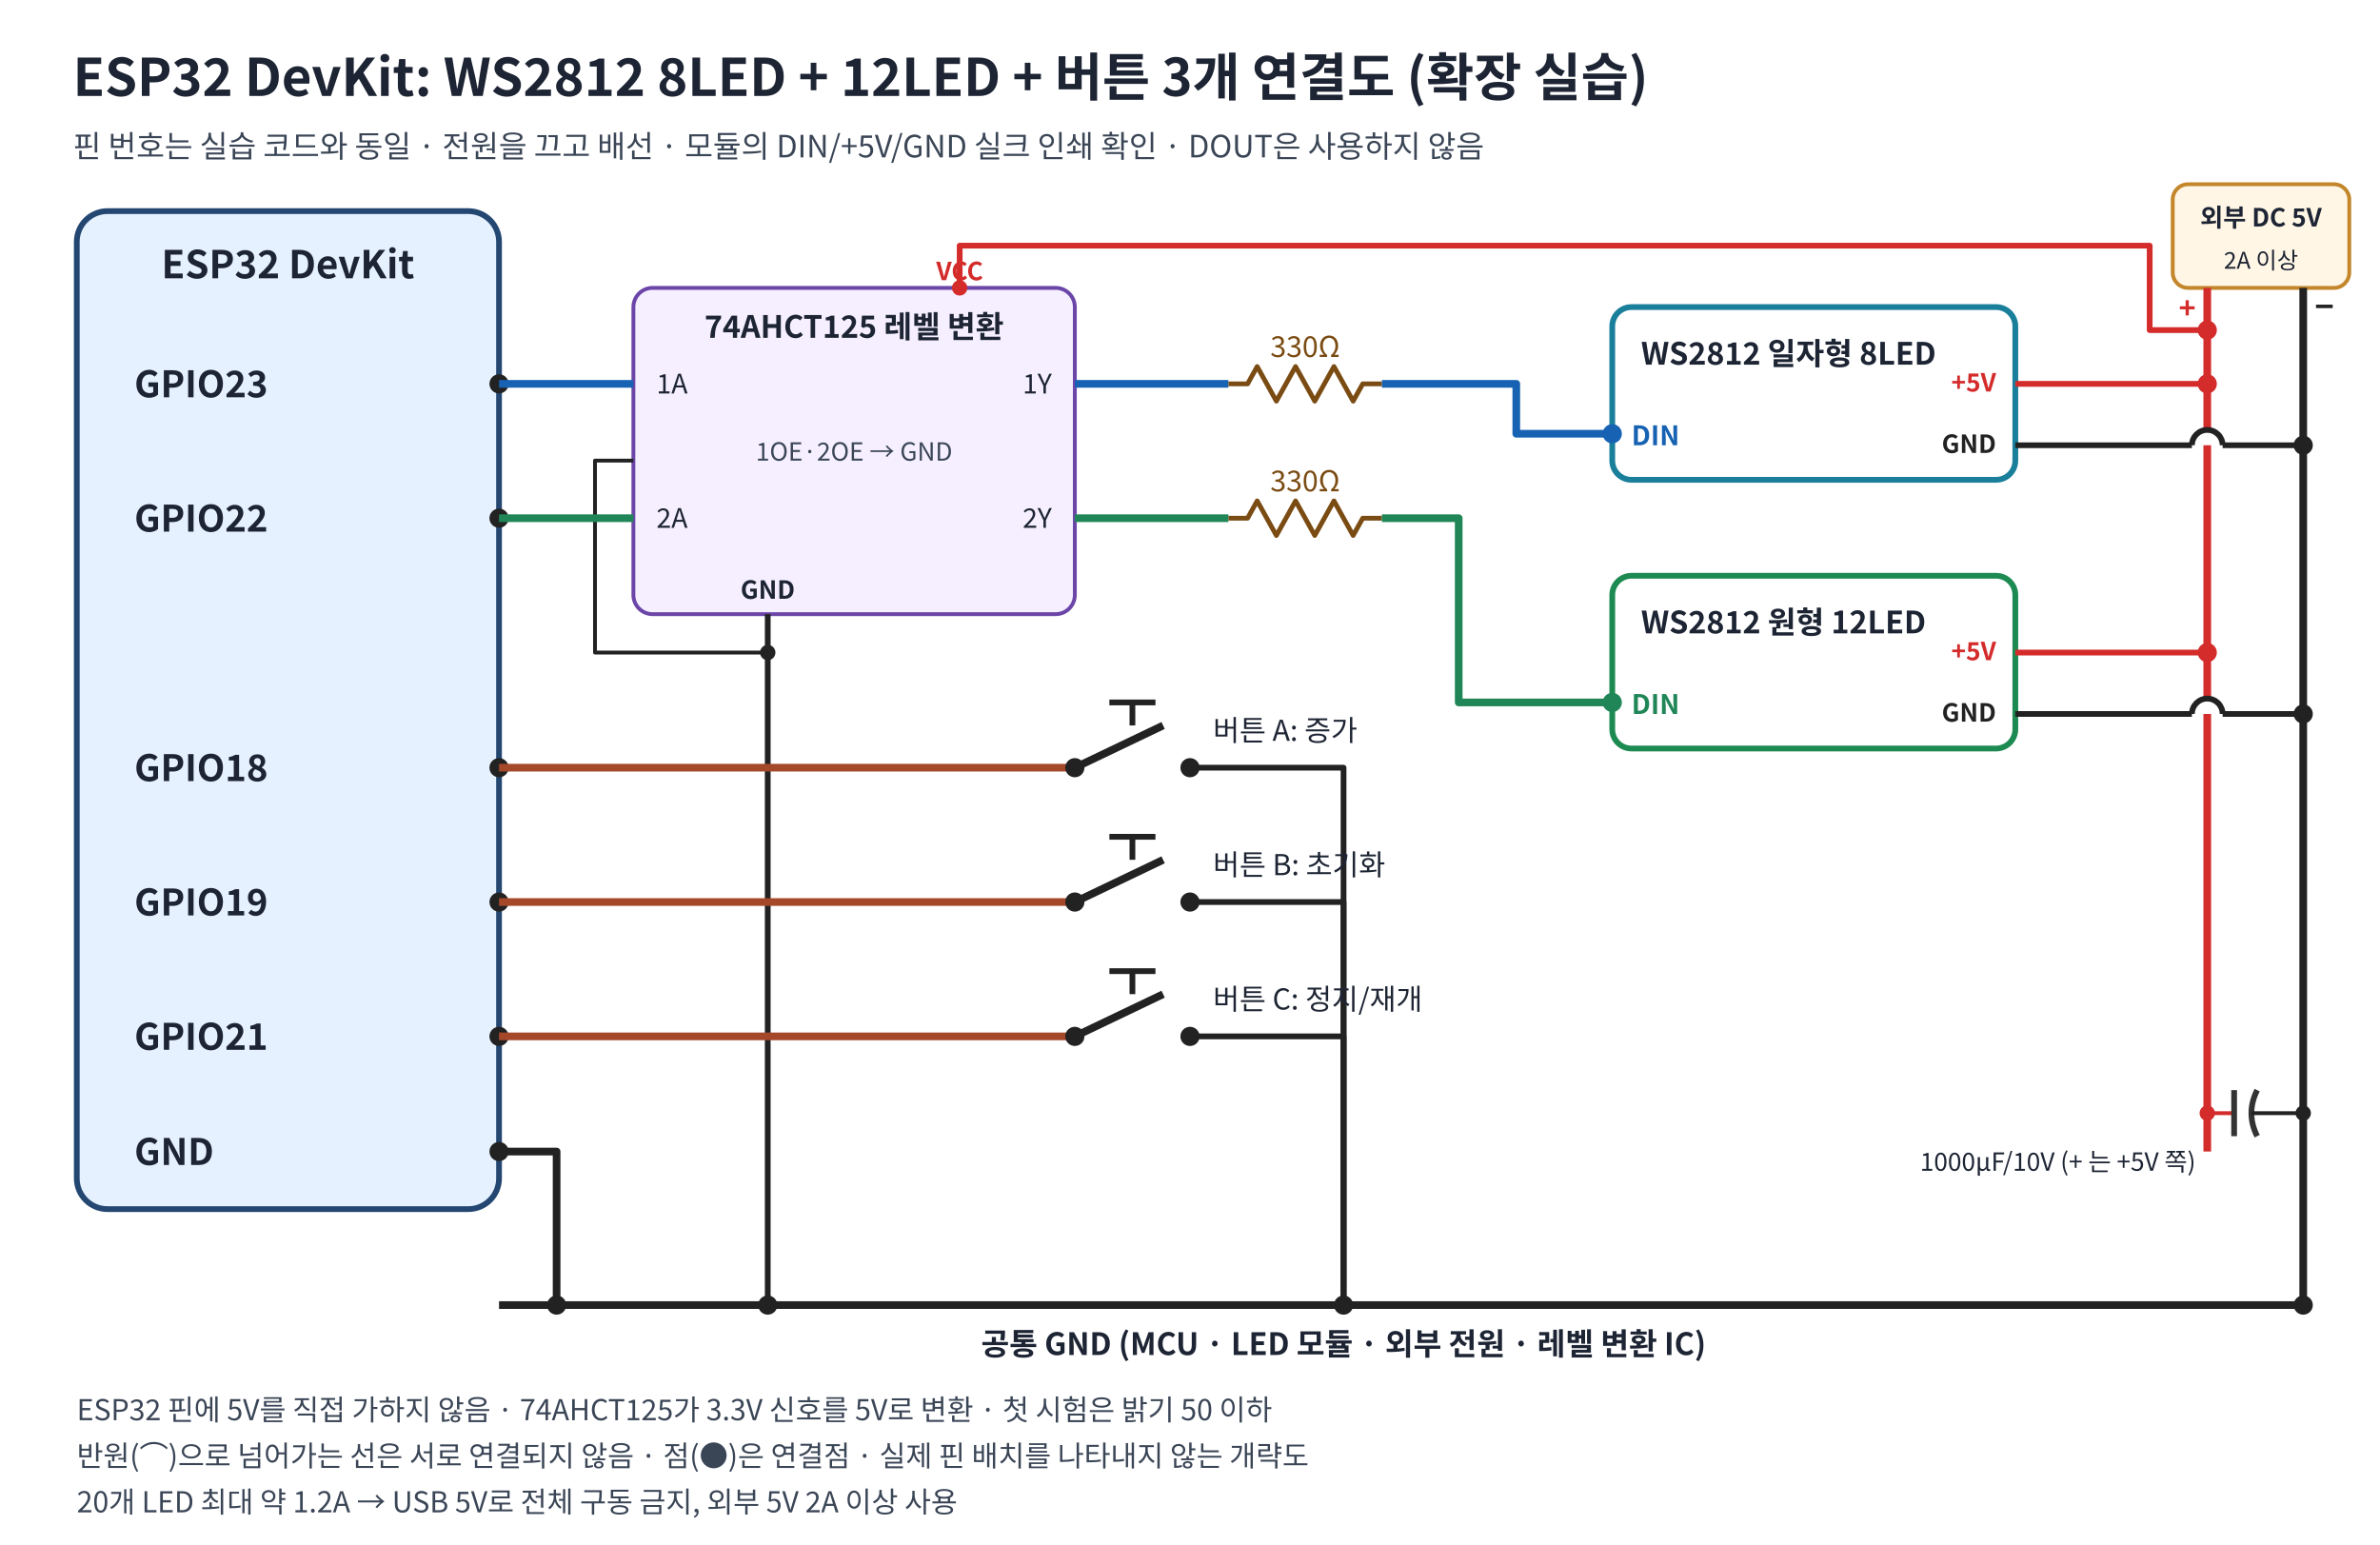
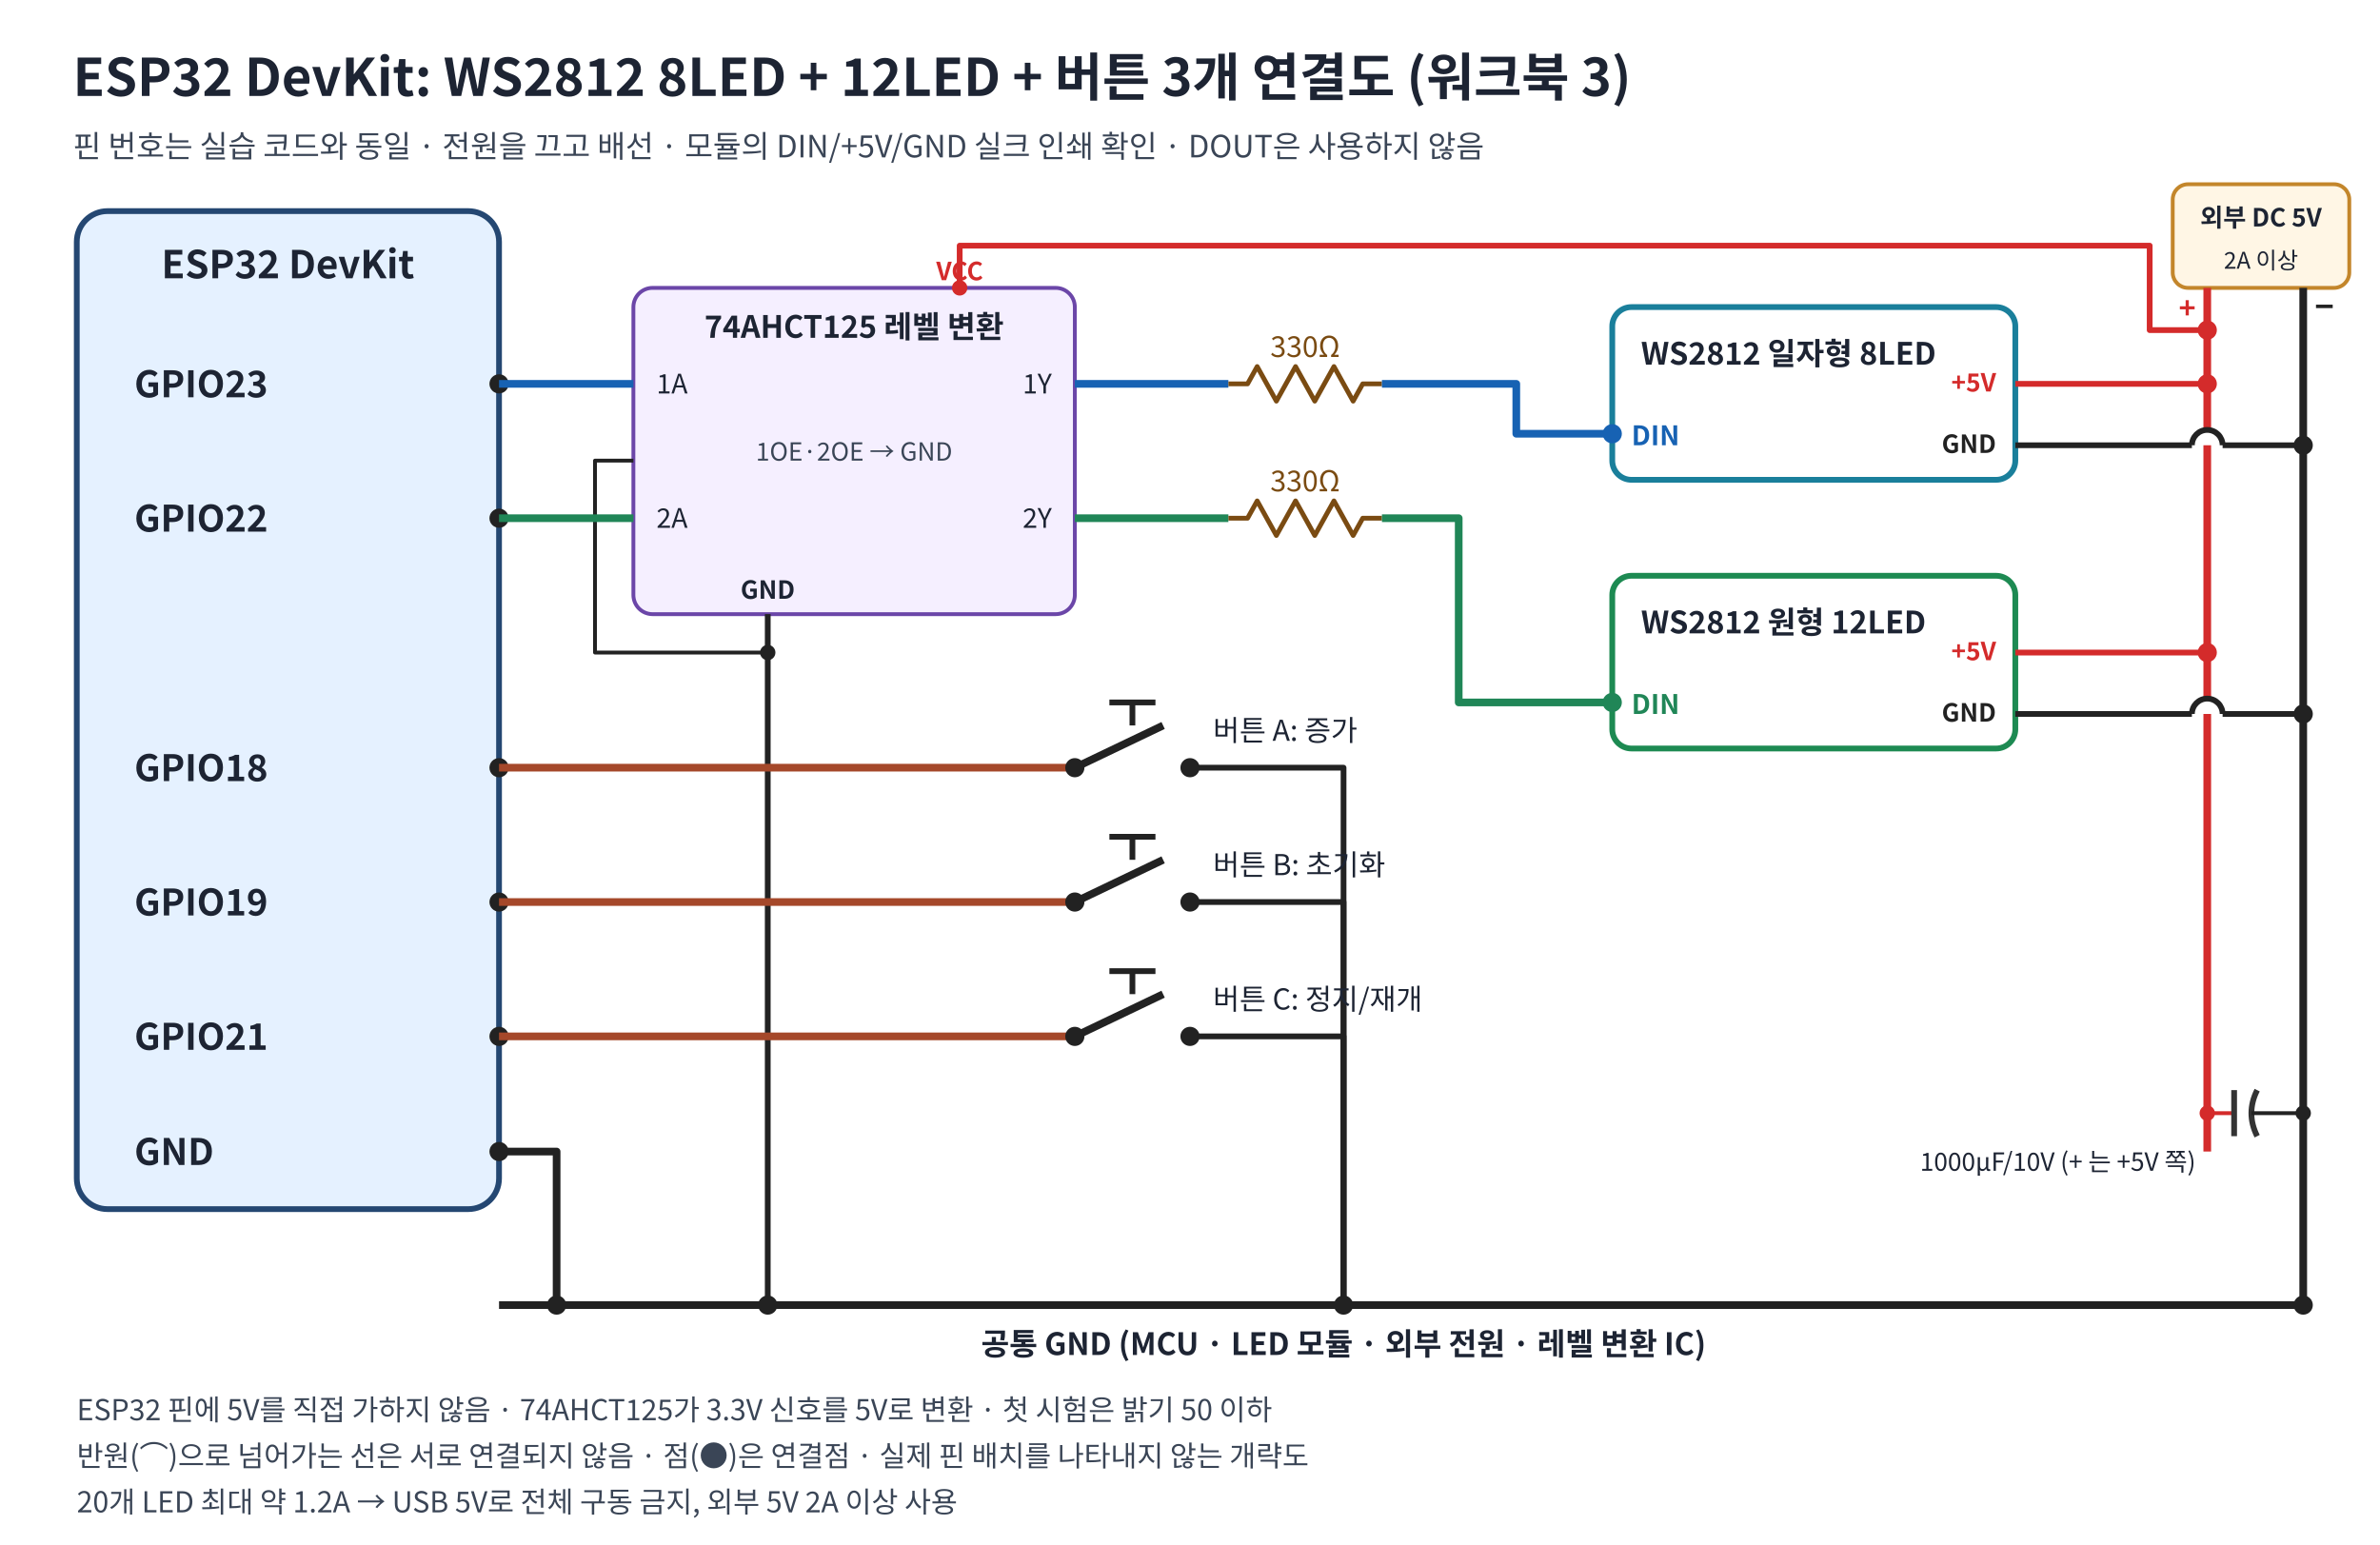
<svg xmlns="http://www.w3.org/2000/svg" width="1240" height="805" viewBox="0 0 1240 805">
  <defs>
    <marker id="arr" viewBox="0 0 10 10" refX="9" refY="5" markerWidth="8" markerHeight="8" orient="auto-start-reverse">
      <path d="M0 0 L10 5 L0 10 z" fill="#3a4556" />
    </marker>
  </defs>
  <rect width="1240" height="805" fill="#ffffff" />
  <g font-family="'Noto Sans CJK KR','Malgun Gothic','Apple SD Gothic Neo',sans-serif" fill="#1d2433">
-     <text x="38" y="50" font-size="27" font-weight="bold" fill="#1d2433" text-anchor="start">ESP32 DevKit: WS2812 8LED + 12LED + 버튼 3개 연결도 (확장 실습)</text>
+     <text x="38" y="50" font-size="27" font-weight="bold" fill="#1d2433" text-anchor="start">ESP32 DevKit: WS2812 8LED + 12LED + 버튼 3개 연결도 (워크북 3)</text>
    <text x="38" y="82" font-size="16" font-weight="normal" fill="#3a4556" text-anchor="start">핀 번호는 실습 코드와 동일 · 전원을 끄고 배선 · 모듈의 DIN/+5V/GND 실크 인쇄 확인 · DOUT은 사용하지 않음</text>
    <rect x="40" y="110" width="220" height="520" rx="16" fill="#e5f1ff" stroke="#244772" stroke-width="3" />
    <text x="150" y="145" font-size="20" font-weight="bold" fill="#1d2433" text-anchor="middle">ESP32 DevKit</text>
    <text x="70" y="207" font-size="19" font-weight="bold" fill="#1d2433" text-anchor="start">GPIO23</text>
    <circle cx="260" cy="200" r="5" fill="#222" />
    <text x="70" y="277" font-size="19" font-weight="bold" fill="#1d2433" text-anchor="start">GPIO22</text>
    <circle cx="260" cy="270" r="5" fill="#222" />
    <text x="70" y="407" font-size="19" font-weight="bold" fill="#1d2433" text-anchor="start">GPIO18</text>
    <circle cx="260" cy="400" r="5" fill="#222" />
    <text x="70" y="477" font-size="19" font-weight="bold" fill="#1d2433" text-anchor="start">GPIO19</text>
    <circle cx="260" cy="470" r="5" fill="#222" />
    <text x="70" y="547" font-size="19" font-weight="bold" fill="#1d2433" text-anchor="start">GPIO21</text>
    <circle cx="260" cy="540" r="5" fill="#222" />
    <text x="70" y="607" font-size="19" font-weight="bold" fill="#1d2433" text-anchor="start">GND</text>
    <circle cx="260" cy="600" r="5" fill="#222" />
    <rect x="1132" y="96" width="92" height="54" rx="8" fill="#fff6e5" stroke="#c3862b" stroke-width="2" />
    <text x="1178" y="118" font-size="13" font-weight="bold" fill="#1d2433" text-anchor="middle">외부 DC 5V</text>
    <text x="1178" y="140" font-size="12" font-weight="normal" fill="#1d2433" text-anchor="middle">2A 이상</text>
    <text x="1144" y="166" font-size="15" font-weight="bold" fill="#d42b2b" text-anchor="end">+</text>
    <text x="1206" y="166" font-size="17" font-weight="bold" fill="#222" text-anchor="start">−</text>
    <path d="M1150 150 L1150 600" stroke="#d42b2b" stroke-width="4" fill="none" stroke-linejoin="round" />
    <path d="M1200 150 L1200 680 L260 680" stroke="#222" stroke-width="4" fill="none" stroke-linejoin="round" />
    <path d="M1150 580 L1164 580" stroke="#d42b2b" stroke-width="2" fill="none" stroke-linejoin="round" />
    <path d="M1164 568 L1164 592" stroke="#333" stroke-width="3" fill="none" stroke-linejoin="round" />
    <path d="M1176 568 Q1170 580 1176 592" stroke="#333" stroke-width="3" fill="none" />
    <path d="M1173 580 L1200 580" stroke="#222" stroke-width="2" fill="none" stroke-linejoin="round" />
    <circle cx="1150" cy="580" r="4" fill="#d42b2b" />
    <circle cx="1200" cy="580" r="4" fill="#222" />
    <text x="1144" y="610" font-size="13" font-weight="normal" fill="#1d2433" text-anchor="end">1000µF/10V (+ 는 +5V 쪽)</text>
    <rect x="840" y="160" width="210" height="90" rx="10" fill="#ffffff" stroke="#1a7f9b" stroke-width="3" />
    <text x="855" y="190" font-size="16" font-weight="bold" fill="#1d2433" text-anchor="start">WS2812 일자형 8LED</text>
    <text x="850" y="232" font-size="14" font-weight="bold" fill="#1762b3" text-anchor="start">DIN</text>
    <text x="1040" y="204" font-size="13" font-weight="bold" fill="#d42b2b" text-anchor="end">+5V</text>
    <text x="1040" y="236" font-size="13" font-weight="bold" fill="#222" text-anchor="end">GND</text>
    <circle cx="840" cy="226" r="5" fill="#1762b3" />
    <path d="M1050 200 L1150 200" stroke="#d42b2b" stroke-width="3" fill="none" stroke-linejoin="round" />
    <circle cx="1150" cy="200" r="5" fill="#d42b2b" />
    <path d="M1050 232 L1142 232" stroke="#222" stroke-width="3" fill="none" stroke-linejoin="round" />
    <path d="M1142 232 A8 8 0 0 1 1158 232" stroke="#222" stroke-width="3" fill="#ffffff" />
    <path d="M1158 232 L1200 232" stroke="#222" stroke-width="3" fill="none" stroke-linejoin="round" />
    <circle cx="1200" cy="232" r="5" fill="#222" />
    <rect x="840" y="300" width="210" height="90" rx="10" fill="#ffffff" stroke="#1d8a52" stroke-width="3" />
    <text x="855" y="330" font-size="16" font-weight="bold" fill="#1d2433" text-anchor="start">WS2812 원형 12LED</text>
    <text x="850" y="372" font-size="14" font-weight="bold" fill="#208657" text-anchor="start">DIN</text>
    <text x="1040" y="344" font-size="13" font-weight="bold" fill="#d42b2b" text-anchor="end">+5V</text>
    <text x="1040" y="376" font-size="13" font-weight="bold" fill="#222" text-anchor="end">GND</text>
    <circle cx="840" cy="366" r="5" fill="#208657" />
    <path d="M1050 340 L1150 340" stroke="#d42b2b" stroke-width="3" fill="none" stroke-linejoin="round" />
    <circle cx="1150" cy="340" r="5" fill="#d42b2b" />
    <path d="M1050 372 L1142 372" stroke="#222" stroke-width="3" fill="none" stroke-linejoin="round" />
    <path d="M1142 372 A8 8 0 0 1 1158 372" stroke="#222" stroke-width="3" fill="#ffffff" />
    <path d="M1158 372 L1200 372" stroke="#222" stroke-width="3" fill="none" stroke-linejoin="round" />
    <circle cx="1200" cy="372" r="5" fill="#222" />
    <rect x="330" y="150" width="230" height="170" rx="10" fill="#f5efff" stroke="#6b46a8" stroke-width="2" />
    <text x="445" y="176" font-size="16" font-weight="bold" fill="#1d2433" text-anchor="middle">74AHCT125 레벨 변환</text>
    <text x="342" y="205" font-size="14" font-weight="normal" fill="#1d2433" text-anchor="start">1A</text>
    <text x="548" y="205" font-size="14" font-weight="normal" fill="#1d2433" text-anchor="end">1Y</text>
    <text x="342" y="275" font-size="14" font-weight="normal" fill="#1d2433" text-anchor="start">2A</text>
    <text x="548" y="275" font-size="14" font-weight="normal" fill="#1d2433" text-anchor="end">2Y</text>
    <text x="445" y="240" font-size="13" font-weight="normal" fill="#3a4556" text-anchor="middle">1OE·2OE → GND</text>
    <text x="500" y="146" font-size="13" font-weight="bold" fill="#d42b2b" text-anchor="middle">VCC</text>
    <text x="400" y="312" font-size="13" font-weight="bold" fill="#1d2433" text-anchor="middle">GND</text>
    <path d="M500 150 L500 128 L1120 128 L1120 172 L1150 172" stroke="#d42b2b" stroke-width="3" fill="none" stroke-linejoin="round" />
    <circle cx="500" cy="150" r="4" fill="#d42b2b" />
    <circle cx="1150" cy="172" r="5" fill="#d42b2b" />
    <path d="M400 320 L400 680" stroke="#222" stroke-width="3" fill="none" stroke-linejoin="round" />
    <circle cx="400" cy="680" r="5" fill="#222" />
    <path d="M330 240 L310 240 L310 340 L400 340" stroke="#222" stroke-width="2" fill="none" stroke-linejoin="round" />
    <circle cx="400" cy="340" r="4" fill="#222" />
    <path d="M260 200 L330 200" stroke="#1762b3" stroke-width="4" fill="none" stroke-linejoin="round" />
    <path d="M260 270 L330 270" stroke="#208657" stroke-width="4" fill="none" stroke-linejoin="round" />
    <path d="M560 200 L640 200" stroke="#1762b3" stroke-width="4" fill="none" stroke-linejoin="round" />
    <path d="M640 200 L650 200 L655.0 191 L665.0 209 L675.0 191 L685.0 209 L695.0 191 L705.0 209 L710 200 L720 200" stroke="#7a4b12" stroke-width="2.5" fill="none" stroke-linejoin="round" />
    <text x="680.0" y="186" font-size="15" font-weight="normal" fill="#7a4b12" text-anchor="middle">330Ω</text>
    <path d="M720 200 L790 200 L790 226 L840 226" stroke="#1762b3" stroke-width="4" fill="none" stroke-linejoin="round" />
    <path d="M560 270 L640 270" stroke="#208657" stroke-width="4" fill="none" stroke-linejoin="round" />
    <path d="M640 270 L650 270 L655.0 261 L665.0 279 L675.0 261 L685.0 279 L695.0 261 L705.0 279 L710 270 L720 270" stroke="#7a4b12" stroke-width="2.5" fill="none" stroke-linejoin="round" />
    <text x="680.0" y="256" font-size="15" font-weight="normal" fill="#7a4b12" text-anchor="middle">330Ω</text>
    <path d="M720 270 L760 270 L760 366 L840 366" stroke="#208657" stroke-width="4" fill="none" stroke-linejoin="round" />
    <path d="M260 400 L560 400" stroke="#a5482a" stroke-width="4" fill="none" stroke-linejoin="round" />
    <circle cx="560" cy="400" r="5" fill="#222" />
    <circle cx="620" cy="400" r="5" fill="#222" />
    <path d="M560 400 L606 378" stroke="#222" stroke-width="4" fill="none" stroke-linejoin="round" />
    <path d="M578 366 L602 366" stroke="#222" stroke-width="3" fill="none" stroke-linejoin="round" />
    <path d="M590 366 L590 378" stroke="#222" stroke-width="3" fill="none" stroke-linejoin="round" />
    <path d="M620 400 L700 400 L700 680" stroke="#222" stroke-width="3" fill="none" stroke-linejoin="round" />
    <text x="632" y="386" font-size="15" font-weight="normal" fill="#1d2433" text-anchor="start">버튼 A: 증가</text>
    <path d="M260 470 L560 470" stroke="#a5482a" stroke-width="4" fill="none" stroke-linejoin="round" />
    <circle cx="560" cy="470" r="5" fill="#222" />
    <circle cx="620" cy="470" r="5" fill="#222" />
    <path d="M560 470 L606 448" stroke="#222" stroke-width="4" fill="none" stroke-linejoin="round" />
    <path d="M578 436 L602 436" stroke="#222" stroke-width="3" fill="none" stroke-linejoin="round" />
    <path d="M590 436 L590 448" stroke="#222" stroke-width="3" fill="none" stroke-linejoin="round" />
    <path d="M620 470 L700 470 L700 680" stroke="#222" stroke-width="3" fill="none" stroke-linejoin="round" />
    <text x="632" y="456" font-size="15" font-weight="normal" fill="#1d2433" text-anchor="start">버튼 B: 초기화</text>
    <path d="M260 540 L560 540" stroke="#a5482a" stroke-width="4" fill="none" stroke-linejoin="round" />
    <circle cx="560" cy="540" r="5" fill="#222" />
    <circle cx="620" cy="540" r="5" fill="#222" />
    <path d="M560 540 L606 518" stroke="#222" stroke-width="4" fill="none" stroke-linejoin="round" />
    <path d="M578 506 L602 506" stroke="#222" stroke-width="3" fill="none" stroke-linejoin="round" />
    <path d="M590 506 L590 518" stroke="#222" stroke-width="3" fill="none" stroke-linejoin="round" />
    <path d="M620 540 L700 540 L700 680" stroke="#222" stroke-width="3" fill="none" stroke-linejoin="round" />
    <text x="632" y="526" font-size="15" font-weight="normal" fill="#1d2433" text-anchor="start">버튼 C: 정지/재개</text>
    <circle cx="700" cy="680" r="5" fill="#222" />
    <path d="M260 600 L290 600 L290 680" stroke="#222" stroke-width="4" fill="none" stroke-linejoin="round" />
    <circle cx="290" cy="680" r="5" fill="#222" />
    <circle cx="1200" cy="680" r="5" fill="#222" />
    <text x="700" y="706" font-size="16" font-weight="bold" fill="#1d2433" text-anchor="middle">공통 GND (MCU · LED 모듈 · 외부 전원 · 레벨 변환 IC)</text>
    <text x="40" y="740" font-size="15" font-weight="normal" fill="#3a4556" text-anchor="start">ESP32 핀에 5V를 직접 가하지 않음 · 74AHCT125가 3.3V 신호를 5V로 변환 · 첫 시험은 밝기 50 이하</text>
    <text x="40" y="764" font-size="15" font-weight="normal" fill="#3a4556" text-anchor="start">반원(⌒)으로 넘어가는 선은 서로 연결되지 않음 · 점(●)은 연결점 · 실제 핀 배치를 나타내지 않는 개략도</text>
    <text x="40" y="788" font-size="15" font-weight="normal" fill="#3a4556" text-anchor="start">20개 LED 최대 약 1.2A → USB 5V로 전체 구동 금지, 외부 5V 2A 이상 사용</text>
  </g>
</svg>
